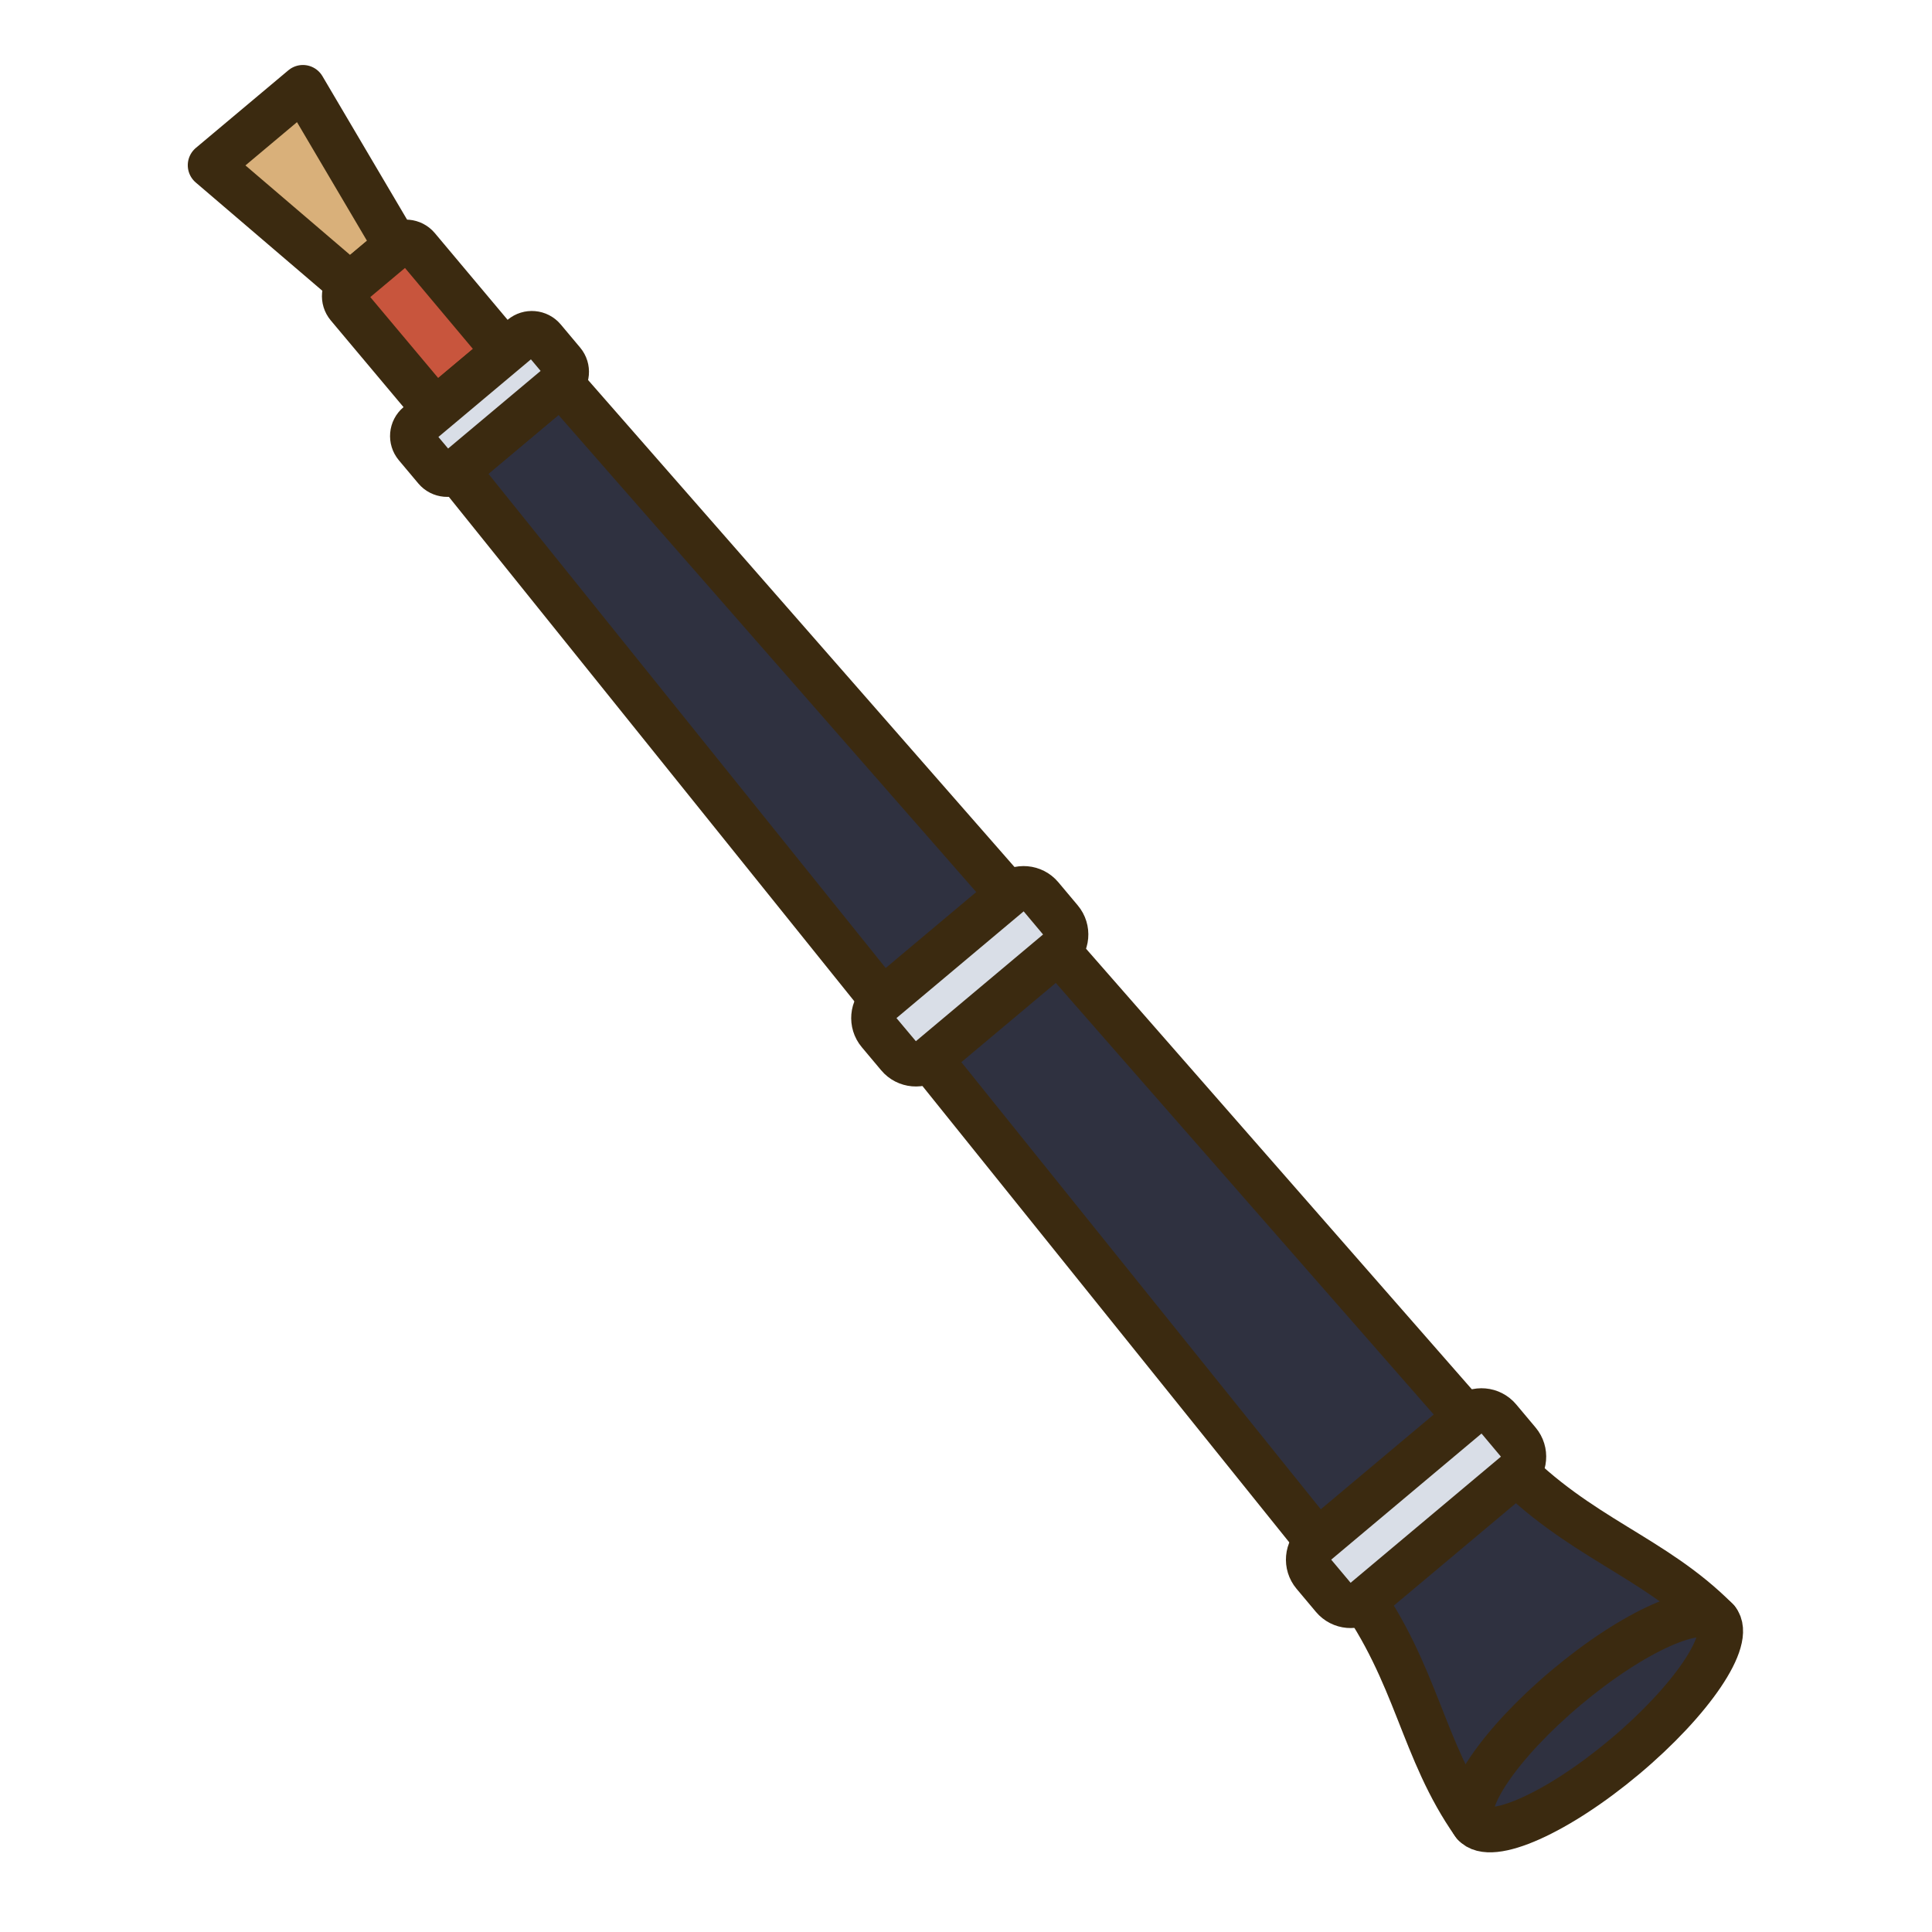
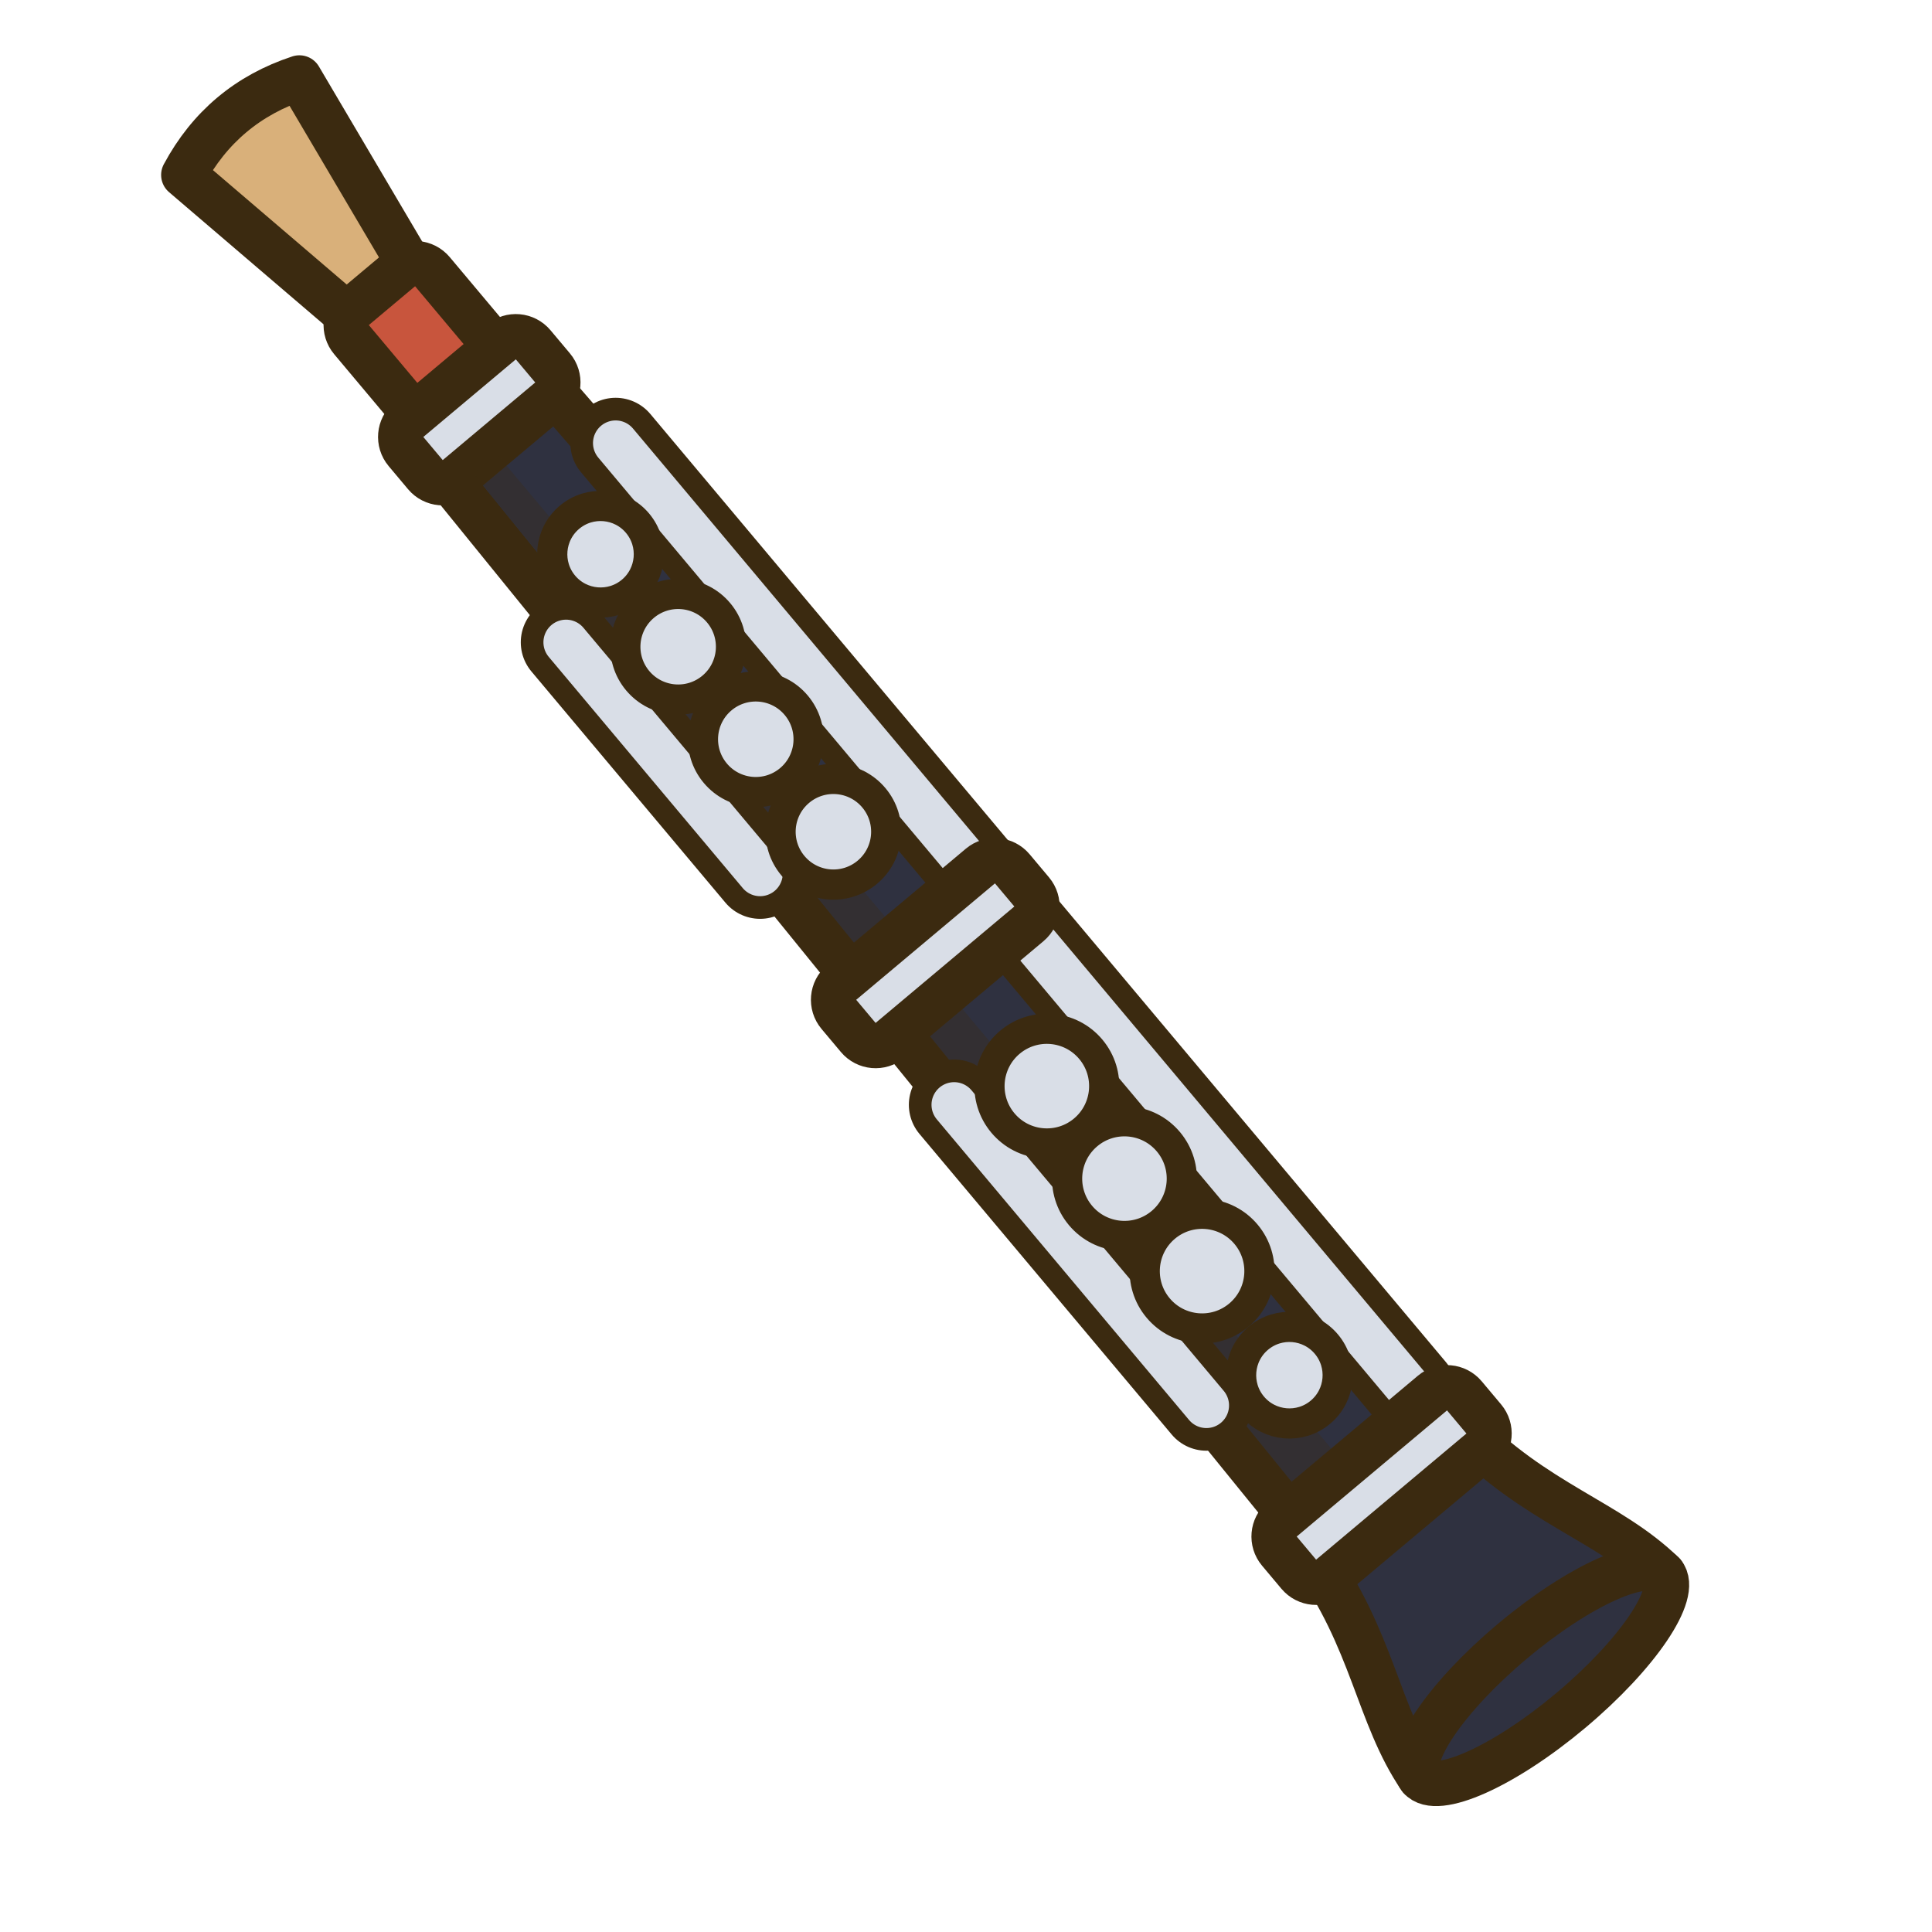
<svg xmlns="http://www.w3.org/2000/svg" viewBox="0 0 128 128">
-   <g transform="translate(62 62) rotate(-40)" stroke="#3b2a10" stroke-width="3" stroke-linejoin="round" stroke-linecap="round">
-     <path d="M-6.5 51 C-7 58 -10 62 -10.5 68 L10.5 68 C10 62 7 58 6.5 51 Z" fill="#2f3140" />
-     <ellipse cx="0" cy="68" rx="10.5" ry="3" fill="#2f3140" />
-     <path d="M-4.5 -44 L4.5 -44 L6.5 51 L-6.5 51 Z" fill="#2f3140" />
-     <path d="M-2 -58 L-4 -70 L4 -70 L2 -58 Z" fill="#d9b07a" />
-     <rect x="-3" y="-58" width="6" height="10" rx="1" fill="#c8553d" />
-     <rect x="-5.5" y="-48" width="11" height="4" rx="1" fill="#d9dee7" />
-     <rect x="-7" y="1" width="14" height="5" rx="1.5" fill="#d9dee7" />
-     <rect x="-8" y="47" width="16" height="5" rx="1.5" fill="#d9dee7" />
+   <g transform="translate(61 62) rotate(-40)" stroke-linejoin="round" stroke-linecap="round">
+     <g stroke="#3b2a10" stroke-width="3">
+       <path d="M-6.5 48 C-7 55 -10 59 -10.5 64 L10.5 64 C10 59 7 55 6.5 48 Z" fill="#2f3140" />
+       <ellipse cx="0" cy="64" rx="10.5" ry="3" fill="#2f3140" />
+       <path d="M-4.5 -44 L4.5 -44 L6 48 L-6 48 Z" fill="#2f3140" />
+       <path d="M-2.5 -55 L-5 -70 Q0 -72 5 -70 L2.5 -55 Z" fill="#d9b07a" />
+       <rect x="-3.5" y="-56" width="7" height="9" rx="1.5" fill="#c8553d" />
+       <rect x="-5.5" y="-48" width="11" height="5" rx="1.5" fill="#d9dee7" />
+     </g>
+     <path d="M-3 -42.5 L-1 -42.5 L-1 46.5 L-4.5 46.5 Z" fill="#3b2a10" opacity="0.3" />
+     <path d="M5.5 -38 V44" fill="none" stroke="#3b2a10" stroke-width="6" />
+     <path d="M5.5 -38 V44" fill="none" stroke="#d9dee7" stroke-width="3" />
+     <path d="M-5.5 -10 V-30 M-5.5 10 V36" fill="none" stroke="#3b2a10" stroke-width="6" />
+     <path d="M-5.5 -10 V-30 M-5.5 10 V36" fill="none" stroke="#d9dee7" stroke-width="3" />
+     <g fill="#d9dee7" stroke="#3b2a10" stroke-width="2">
+       <circle cx="0" cy="-33" r="3.2" />
+       <circle cx="0" cy="-25" r="3.5" />
+       <circle cx="0" cy="-17" r="3.5" />
+       <circle cx="0" cy="-9" r="3.5" />
+       <circle cx="0" cy="13" r="3.8" />
+       <circle cx="0" cy="21" r="3.8" />
+       <circle cx="0" cy="29" r="3.8" />
+       <circle cx="0" cy="38" r="3.2" />
+     </g>
+     <g stroke="#3b2a10" stroke-width="3">
+       <rect x="-7.5" y="-1" width="15" height="5" rx="1.5" fill="#d9dee7" />
+       <rect x="-8" y="45" width="16" height="5" rx="1.5" fill="#d9dee7" />
+     </g>
  </g>
</svg>
